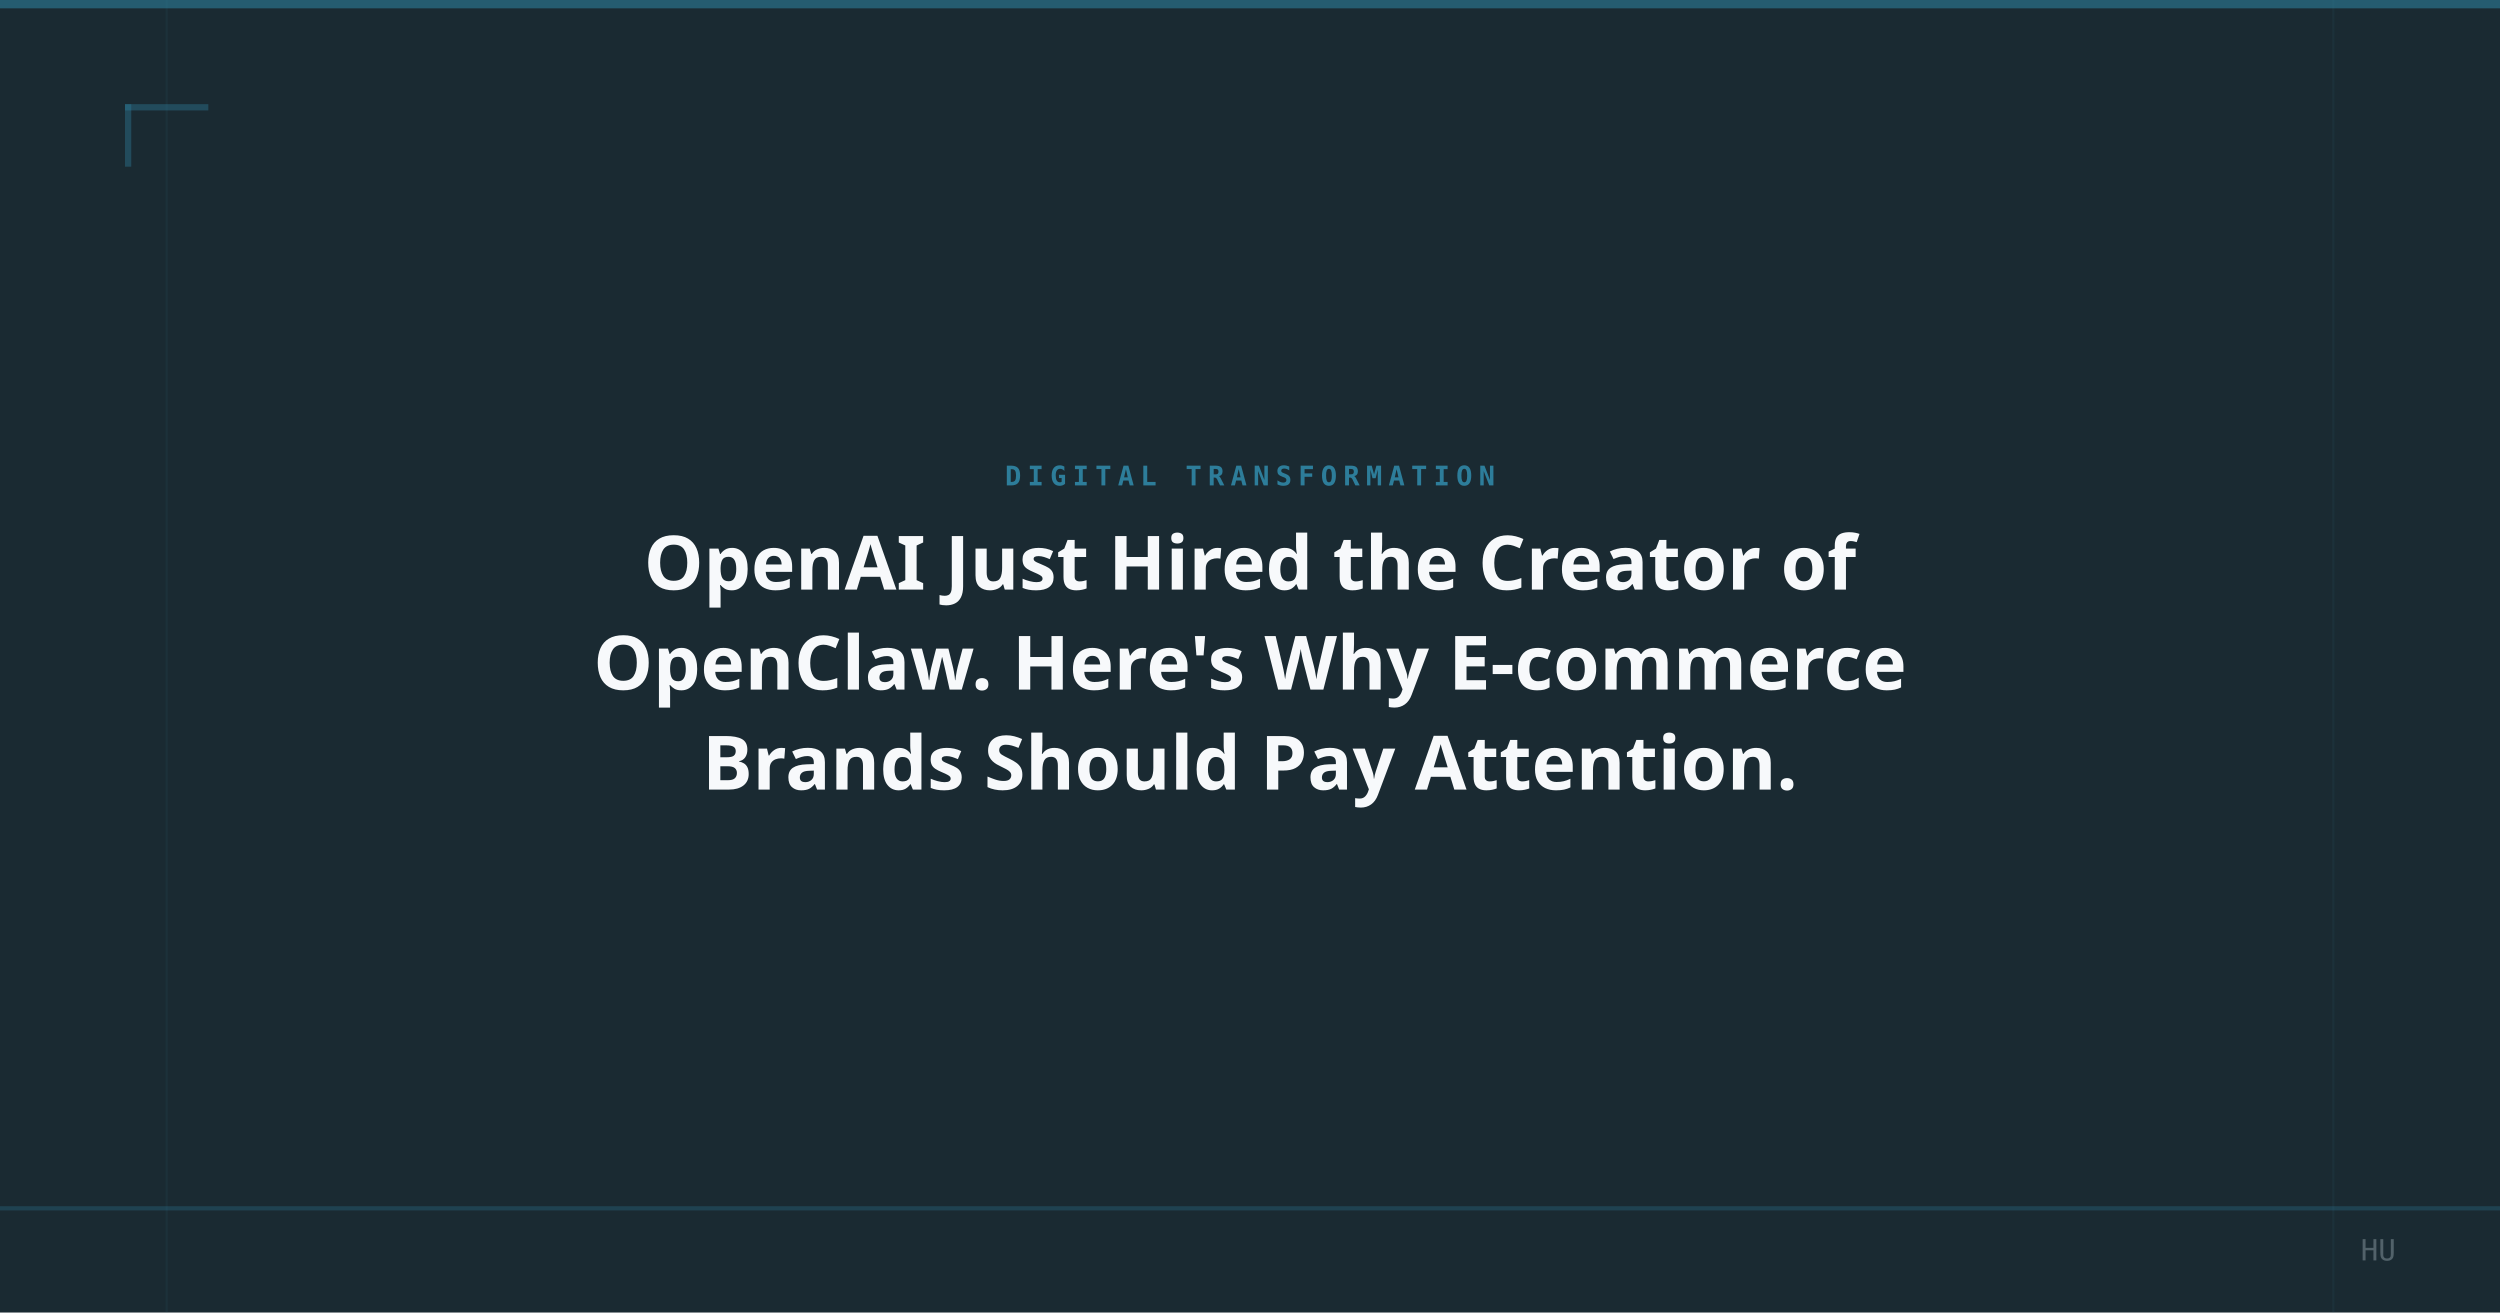
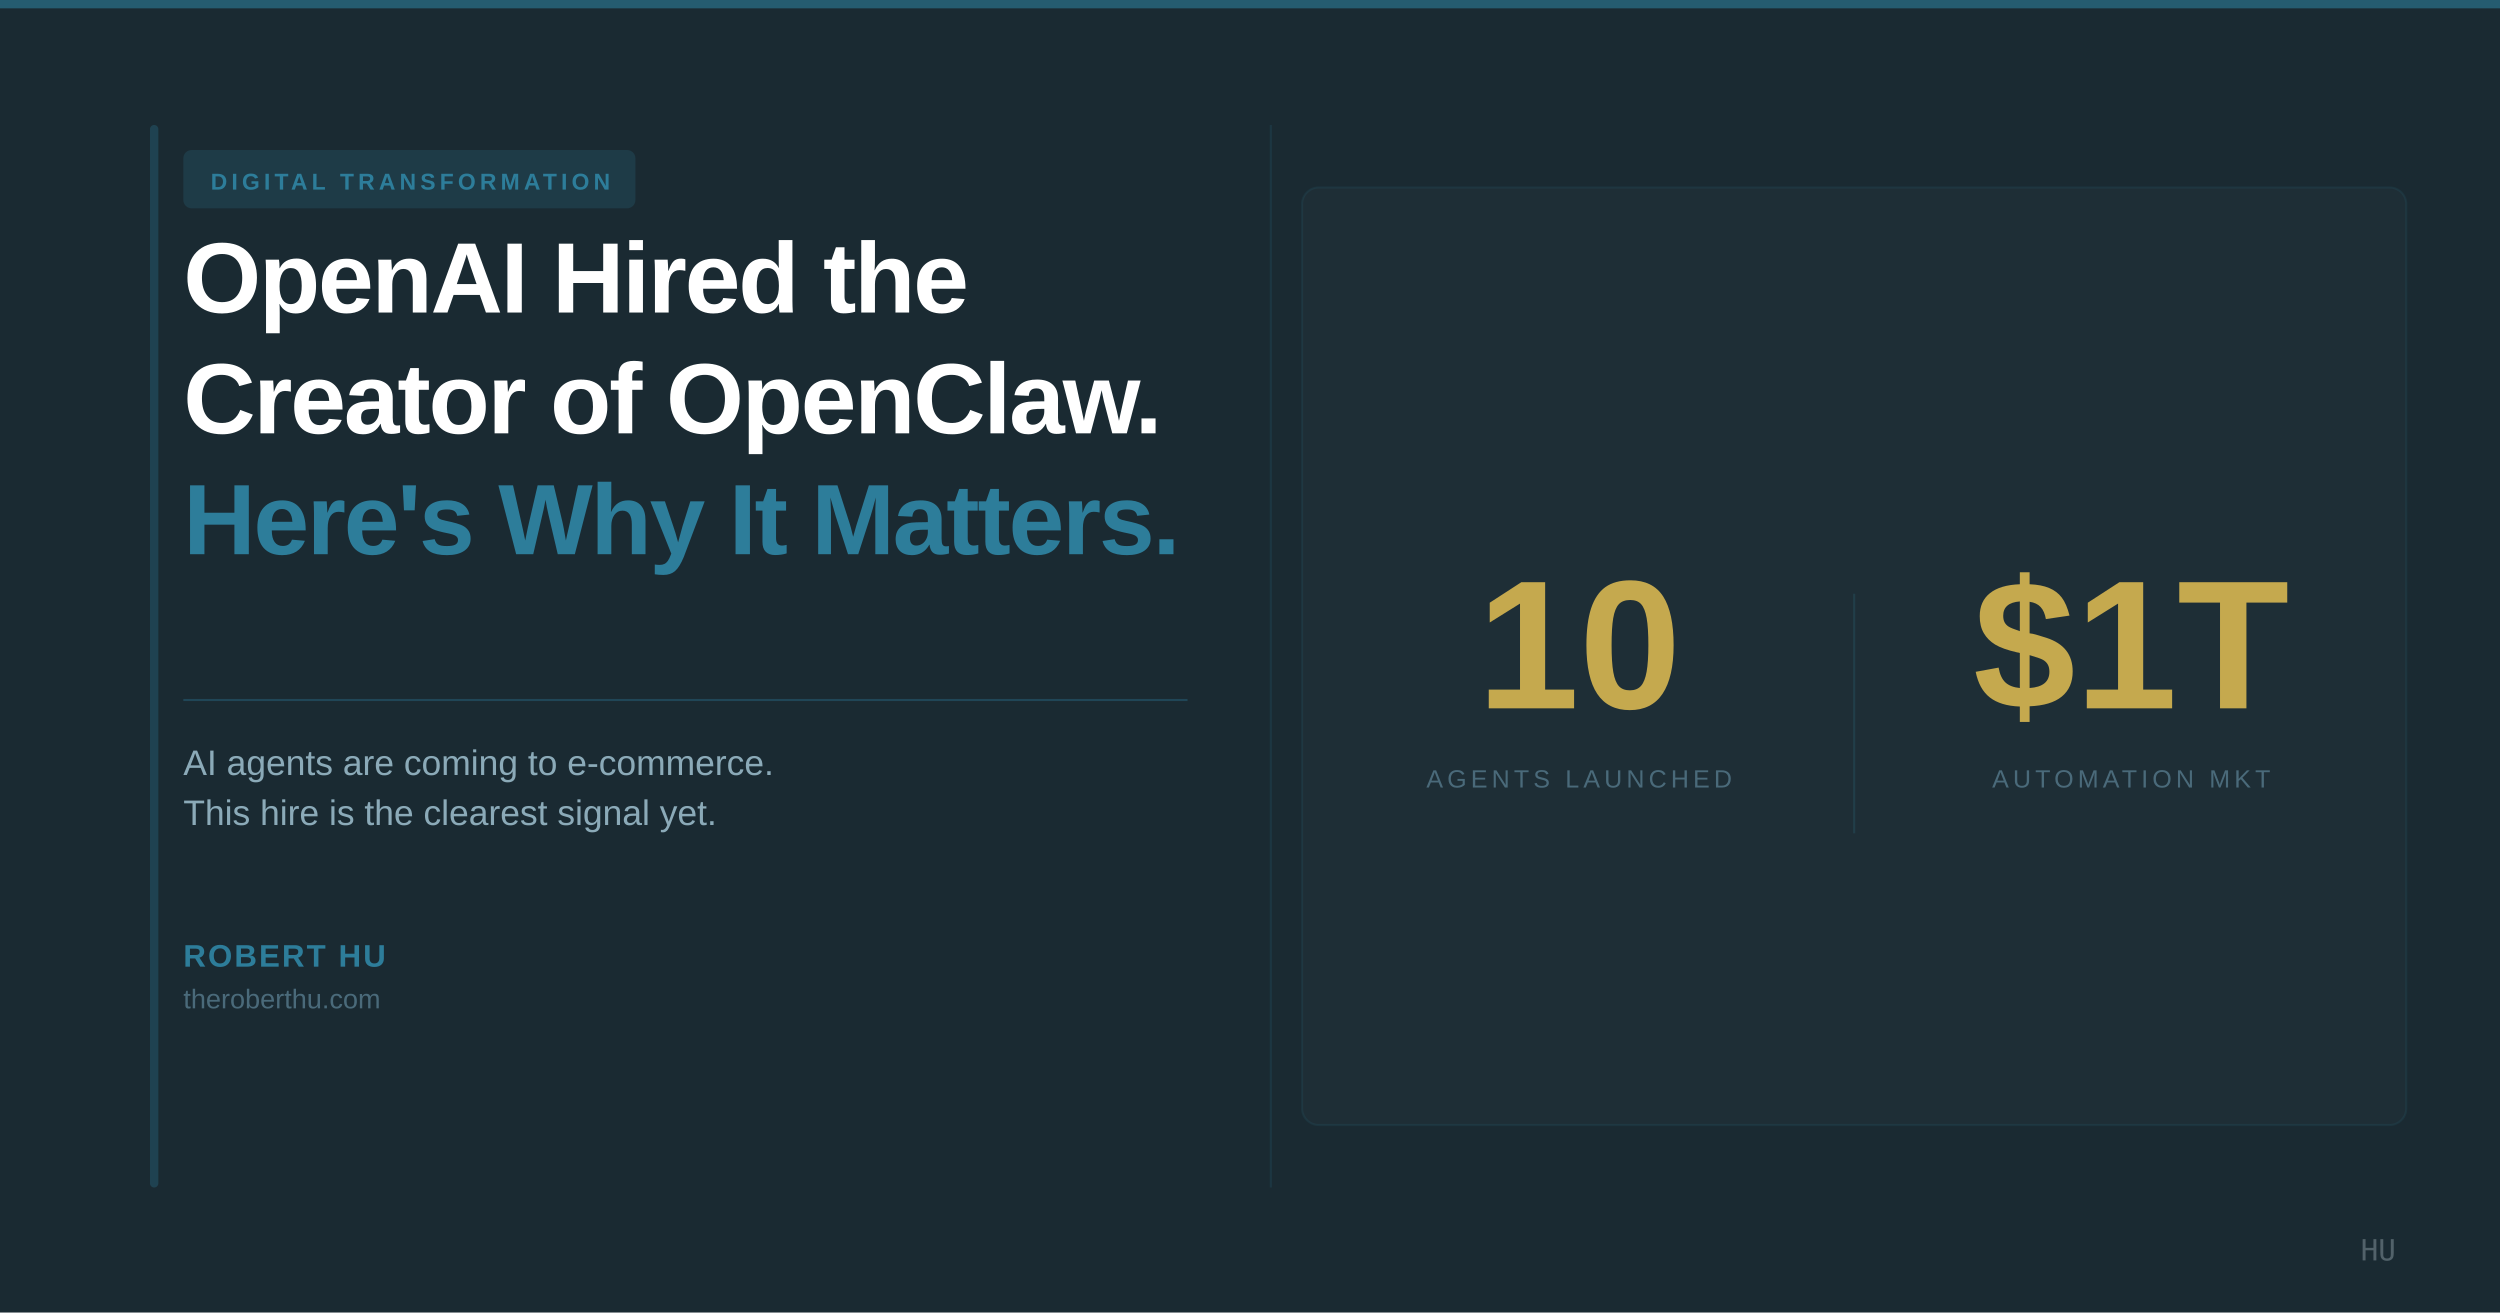
<svg xmlns="http://www.w3.org/2000/svg" width="1200" height="630" viewBox="0 0 1200 630">
  <rect width="1200" height="630" fill="#1a2a32" />
-   <line x1="0" y1="580" x2="1200" y2="580" stroke="#2d7d9a" stroke-width="2" opacity="0.3" />
-   <line x1="80" y1="0" x2="80" y2="630" stroke="#2d7d9a" stroke-width="1" opacity="0.08" />
-   <line x1="1120" y1="0" x2="1120" y2="630" stroke="#2d7d9a" stroke-width="1" opacity="0.08" />
  <rect x="0" y="0" width="1200" height="4" fill="#2d7d9a" opacity="0.6" />
-   <rect x="60" y="50" width="40" height="3" fill="#2d7d9a" opacity="0.4" />
-   <rect x="60" y="50" width="3" height="30" fill="#2d7d9a" opacity="0.4" />
-   <text x="600" y="233" text-anchor="middle" font-family="'JetBrains Mono', monospace" font-size="13" font-weight="600" fill="#2d7d9a" letter-spacing="3" text-transform="uppercase">DIGITAL TRANSFORMATION</text>
-   <text x="600" y="283" text-anchor="middle" font-family="'DM Sans', system-ui, sans-serif" font-size="36" font-weight="700" fill="#f7f9fb">OpenAI Just Hired the Creator of</text>
-   <text x="600" y="331" text-anchor="middle" font-family="'DM Sans', system-ui, sans-serif" font-size="36" font-weight="700" fill="#f7f9fb">OpenClaw. Here's Why E-commerce</text>
-   <text x="600" y="379" text-anchor="middle" font-family="'DM Sans', system-ui, sans-serif" font-size="36" font-weight="700" fill="#f7f9fb">Brands Should Pay Attention.</text>
+   <line x1="610" y1="60" x2="610" y2="570" stroke="#2d7d9a" stroke-opacity="0.15" stroke-width="1" />
+   <rect x="72" y="60" width="4" height="510" rx="2" fill="#2d7d9a" opacity="0.3" />
+   <rect x="88" y="72" width="217" height="28" rx="4" fill="#2d7d9a" opacity="0.2" />
+   <text x="197" y="91" font-family="'Helvetica Neue', Arial, sans-serif" font-size="11" font-weight="600" fill="#2d7d9a" text-anchor="middle" letter-spacing="2">DIGITAL TRANSFORMATION</text>
+   <text x="88" y="150" font-family="'Helvetica Neue', Arial, sans-serif" font-size="48" font-weight="700" fill="#ffffff" letter-spacing="-1">OpenAI Hired the</text>
+   <text x="88" y="208" font-family="'Helvetica Neue', Arial, sans-serif" font-size="48" font-weight="700" fill="#ffffff" letter-spacing="-1">Creator of OpenClaw.</text>
+   <text x="88" y="266" font-family="'Helvetica Neue', Arial, sans-serif" font-size="48" font-weight="700" fill="#2d7d9a" letter-spacing="-1">Here's Why It Matters.</text>
+   <line x1="88" y1="336" x2="570" y2="336" stroke="#2d7d9a" stroke-opacity="0.35" stroke-width="1" />
+   <text x="88" y="372" font-family="'Helvetica Neue', Arial, sans-serif" font-size="17" fill="#8baab8">AI agents are coming to e-commerce.</text>
+   <text x="88" y="396" font-family="'Helvetica Neue', Arial, sans-serif" font-size="17" fill="#8baab8">This hire is the clearest signal yet.</text>
+   <text x="88" y="464" font-family="'Helvetica Neue', Arial, sans-serif" font-size="15" fill="#2d7d9a" font-weight="600" letter-spacing="1">ROBERT HU</text>
+   <text x="88" y="484" font-family="'Helvetica Neue', Arial, sans-serif" font-size="13" fill="#4a6a7a">theroberthu.com</text>
+   <rect x="625" y="90" width="530" height="450" rx="8" fill="#ffffff" fill-opacity="0.02" stroke="#2d7d9a" stroke-opacity="0.12" stroke-width="1" />
+   <text x="758" y="340" font-family="'Helvetica Neue', Arial, sans-serif" font-size="88" font-weight="700" fill="#c5a94e" text-anchor="middle">10</text>
+   <text x="758" y="378" font-family="'Helvetica Neue', Arial, sans-serif" font-size="12" fill="#4a6a7a" text-anchor="middle" letter-spacing="2">AGENTS LAUNCHED</text>
+   <line x1="890" y1="285" x2="890" y2="400" stroke="#2d7d9a" stroke-opacity="0.2" stroke-width="1" />
+   <text x="1023" y="340" font-family="'Helvetica Neue', Arial, sans-serif" font-size="88" font-weight="700" fill="#c5a94e" text-anchor="middle">$1T</text>
+   <text x="1023" y="378" font-family="'Helvetica Neue', Arial, sans-serif" font-size="12" fill="#4a6a7a" text-anchor="middle" letter-spacing="2">AUTOMATION MKT</text>
  <text x="1150" y="605" text-anchor="end" font-family="'JetBrains Mono', monospace" font-size="14" font-weight="500" fill="#8a9aa2" opacity="0.5">HU</text>
</svg>
